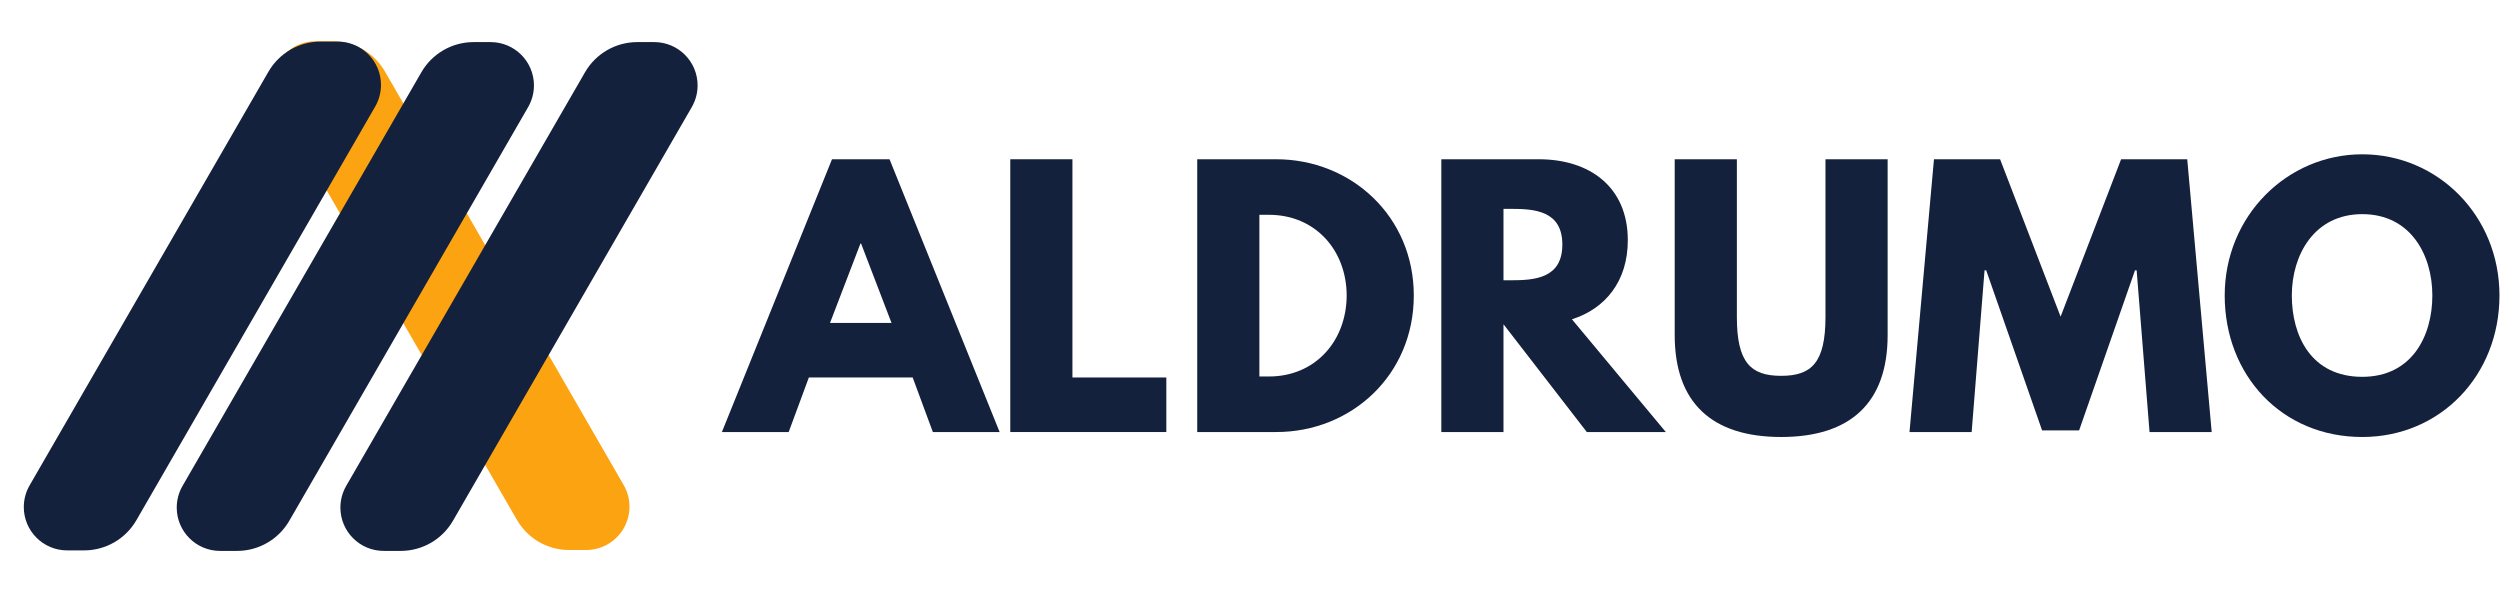
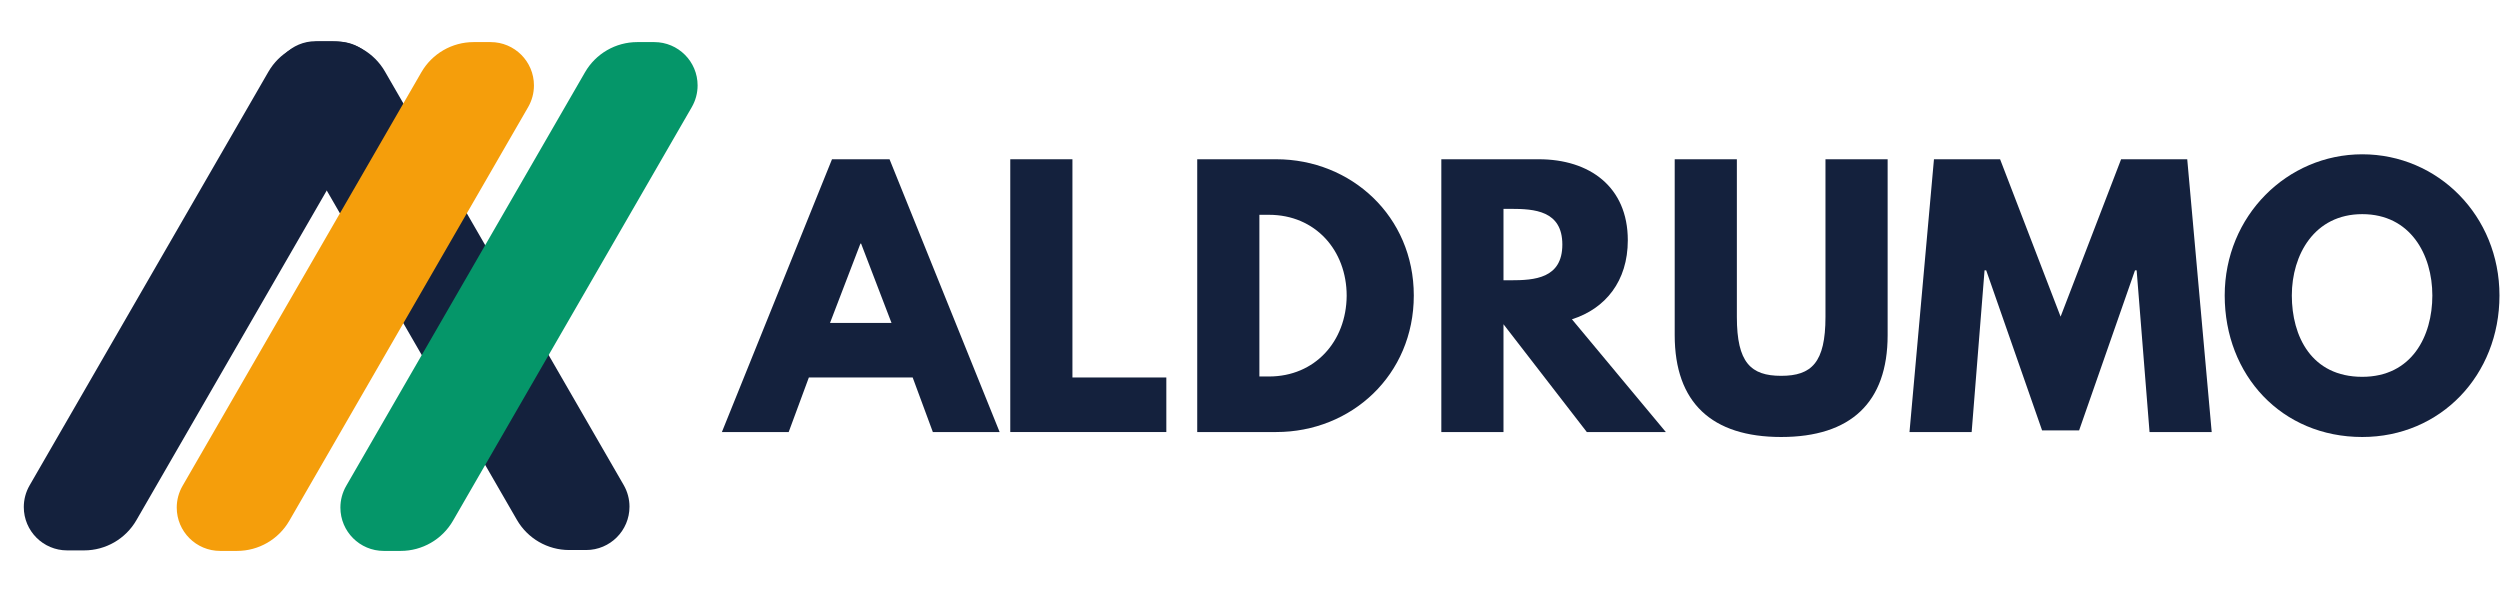
<svg xmlns="http://www.w3.org/2000/svg" width="1361" height="323" viewBox="0 0 1361 323" fill="none">
  <path d="M484.26 86.7H452.94L393 235.2H429.36L440.34 205.5H496.86L507.84 235.2H544.2L484.26 86.7ZM485.34 175.8H451.86L468.42 132.6H468.78L485.34 175.8Z" fill="#14213D" />
  <path d="M583.832 86.7H549.992V235.2H634.952V205.5H583.832V86.7Z" fill="#14213D" />
  <path d="M651.77 86.7V235.2H694.79C735.65 235.2 769.67 204.24 769.67 160.86C769.67 117.66 735.47 86.7 694.79 86.7H651.77ZM685.61 204.96V116.94H690.83C716.03 116.94 733.13 136.2 733.13 161.04C732.95 185.88 715.85 204.96 690.83 204.96H685.61Z" fill="#14213D" />
  <path d="M784.66 86.7V235.2H818.5V176.52L863.86 235.2H906.88L855.76 173.82C873.94 168.06 886.18 153.12 886.18 130.8C886.18 101.64 865.3 86.7 837.76 86.7H784.66ZM818.5 152.58V113.7H822.46C835.24 113.7 850.54 114.6 850.54 133.14C850.54 151.68 835.24 152.58 822.46 152.58H818.5Z" fill="#14213D" />
  <path d="M1027.63 86.7H993.788V172.56C993.788 197.4 986.228 204.6 969.668 204.6C953.108 204.6 945.548 197.4 945.548 172.56V86.7H911.708V182.46C911.708 219.18 931.868 237.9 969.668 237.9C1007.47 237.9 1027.63 219.18 1027.63 182.46V86.7Z" fill="#14213D" />
  <path d="M1170.21 235.2H1204.05L1190.73 86.7H1154.73L1121.79 172.38L1088.85 86.7H1052.85L1039.53 235.2H1073.37L1080.39 147.18H1081.29L1111.71 234.3H1131.87L1162.29 147.18H1163.19L1170.21 235.2Z" fill="#14213D" />
  <path d="M1211.13 160.86C1211.13 204.24 1242.09 237.9 1286.01 237.9C1328.67 237.9 1360.71 204.24 1360.71 160.86C1360.71 117.48 1327.23 84 1286.01 84C1245.15 84 1211.13 117.48 1211.13 160.86ZM1247.67 160.86C1247.67 138.72 1259.91 116.58 1286.01 116.58C1312.29 116.58 1324.17 138.72 1324.17 160.86C1324.17 183 1313.01 205.14 1286.01 205.14C1258.29 205.14 1247.67 183 1247.67 160.86Z" fill="#14213D" />
-   <path d="M148.228 46.025C148.228 50.166 149.318 54.234 151.388 57.821L281.401 283.009C287.268 293.172 298.112 299.432 309.847 299.432L319.101 299.432C332.13 299.432 342.693 288.87 342.693 275.841C342.693 271.7 341.602 267.632 339.532 264.046L209.519 38.857C203.652 28.695 192.809 22.434 181.074 22.434L171.819 22.434C158.79 22.434 148.228 32.996 148.228 46.025Z" fill="#FCA311" />
+   <path d="M148.228 46.025C148.228 50.166 149.318 54.234 151.388 57.821L281.401 283.009C287.268 293.172 298.112 299.432 309.847 299.432L319.101 299.432C332.13 299.432 342.693 288.87 342.693 275.841C342.693 271.7 341.602 267.632 339.532 264.046L209.519 38.857C203.652 28.695 192.809 22.434 181.074 22.434L171.819 22.434C158.79 22.434 148.228 32.996 148.228 46.025Z" fill="#14213D" />
  <path d="M12.952 276.042C12.952 271.901 14.042 267.832 16.113 264.246L146.126 39.057C151.993 28.895 162.836 22.634 174.571 22.634L183.826 22.634C196.855 22.634 207.417 33.197 207.417 46.226C207.417 50.367 206.327 54.435 204.257 58.021L74.244 283.21C68.376 293.372 57.533 299.633 45.798 299.633L36.544 299.633C23.515 299.633 12.952 289.071 12.952 276.042Z" fill="#14213D" />
-   <path d="M96.217 276.323C96.216 272.182 97.307 268.114 99.377 264.527L229.39 39.339C235.257 29.176 246.101 22.916 257.835 22.916L267.09 22.916C280.119 22.916 290.681 33.478 290.681 46.507C290.681 50.648 289.591 54.716 287.521 58.303L157.508 283.491C151.641 293.654 140.797 299.914 129.063 299.914L119.808 299.914C106.779 299.914 96.217 289.352 96.217 276.323Z" fill="#14213D" />
-   <path d="M185.31 276.323C185.31 272.182 186.4 268.114 188.47 264.527L318.483 39.339C324.35 29.176 335.194 22.916 346.929 22.916L356.183 22.916C369.212 22.916 379.775 33.478 379.775 46.507C379.775 50.648 378.684 54.716 376.614 58.303L246.601 283.491C240.734 293.654 229.891 299.914 218.156 299.914L208.901 299.914C195.872 299.914 185.31 289.352 185.31 276.323Z" fill="#14213D" />
+   <path d="M96.217 276.323C96.216 272.182 97.307 268.114 99.377 264.527L229.39 39.339C235.257 29.176 246.101 22.916 257.835 22.916L267.09 22.916C280.119 22.916 290.681 33.478 290.681 46.507C290.681 50.648 289.591 54.716 287.521 58.303L157.508 283.491C151.641 293.654 140.797 299.914 129.063 299.914L119.808 299.914C106.779 299.914 96.217 289.352 96.217 276.323Z" fill="#F59E0B" />
+   <path d="M185.31 276.323C185.31 272.182 186.4 268.114 188.47 264.527L318.483 39.339C324.35 29.176 335.194 22.916 346.929 22.916L356.183 22.916C369.212 22.916 379.775 33.478 379.775 46.507C379.775 50.648 378.684 54.716 376.614 58.303L246.601 283.491C240.734 293.654 229.891 299.914 218.156 299.914L208.901 299.914C195.872 299.914 185.31 289.352 185.31 276.323Z" fill="#059669" />
</svg>
